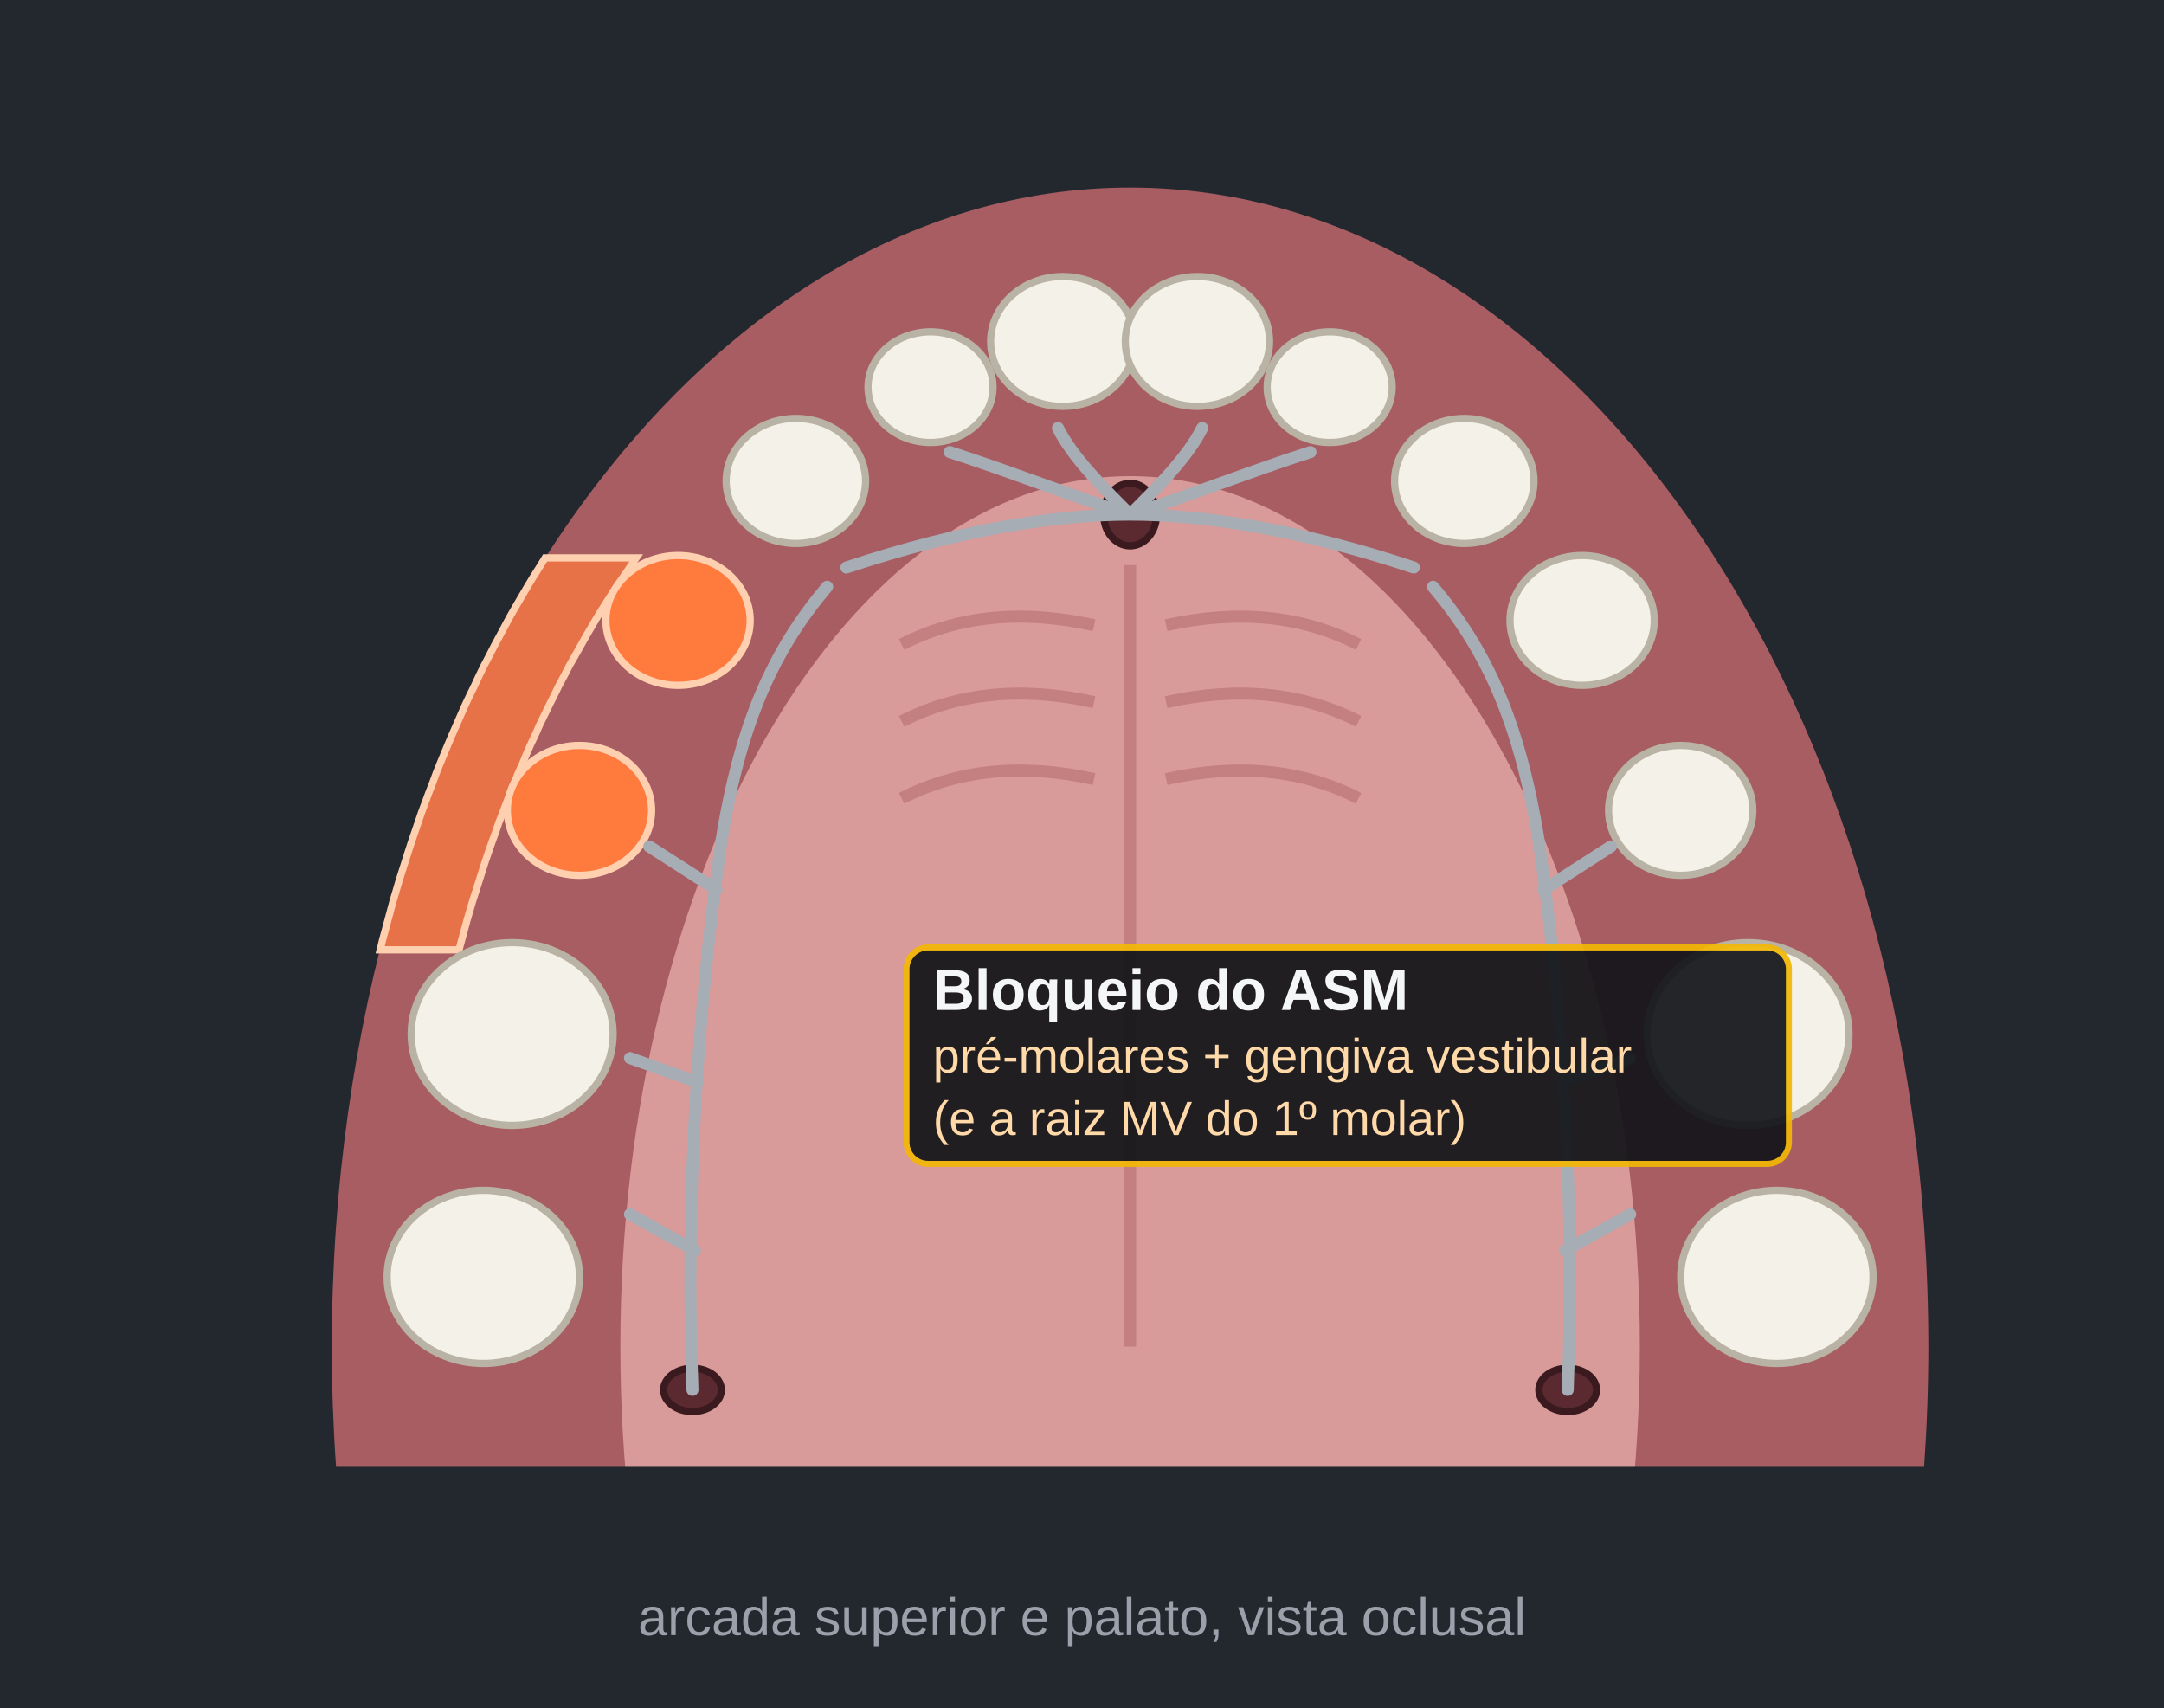
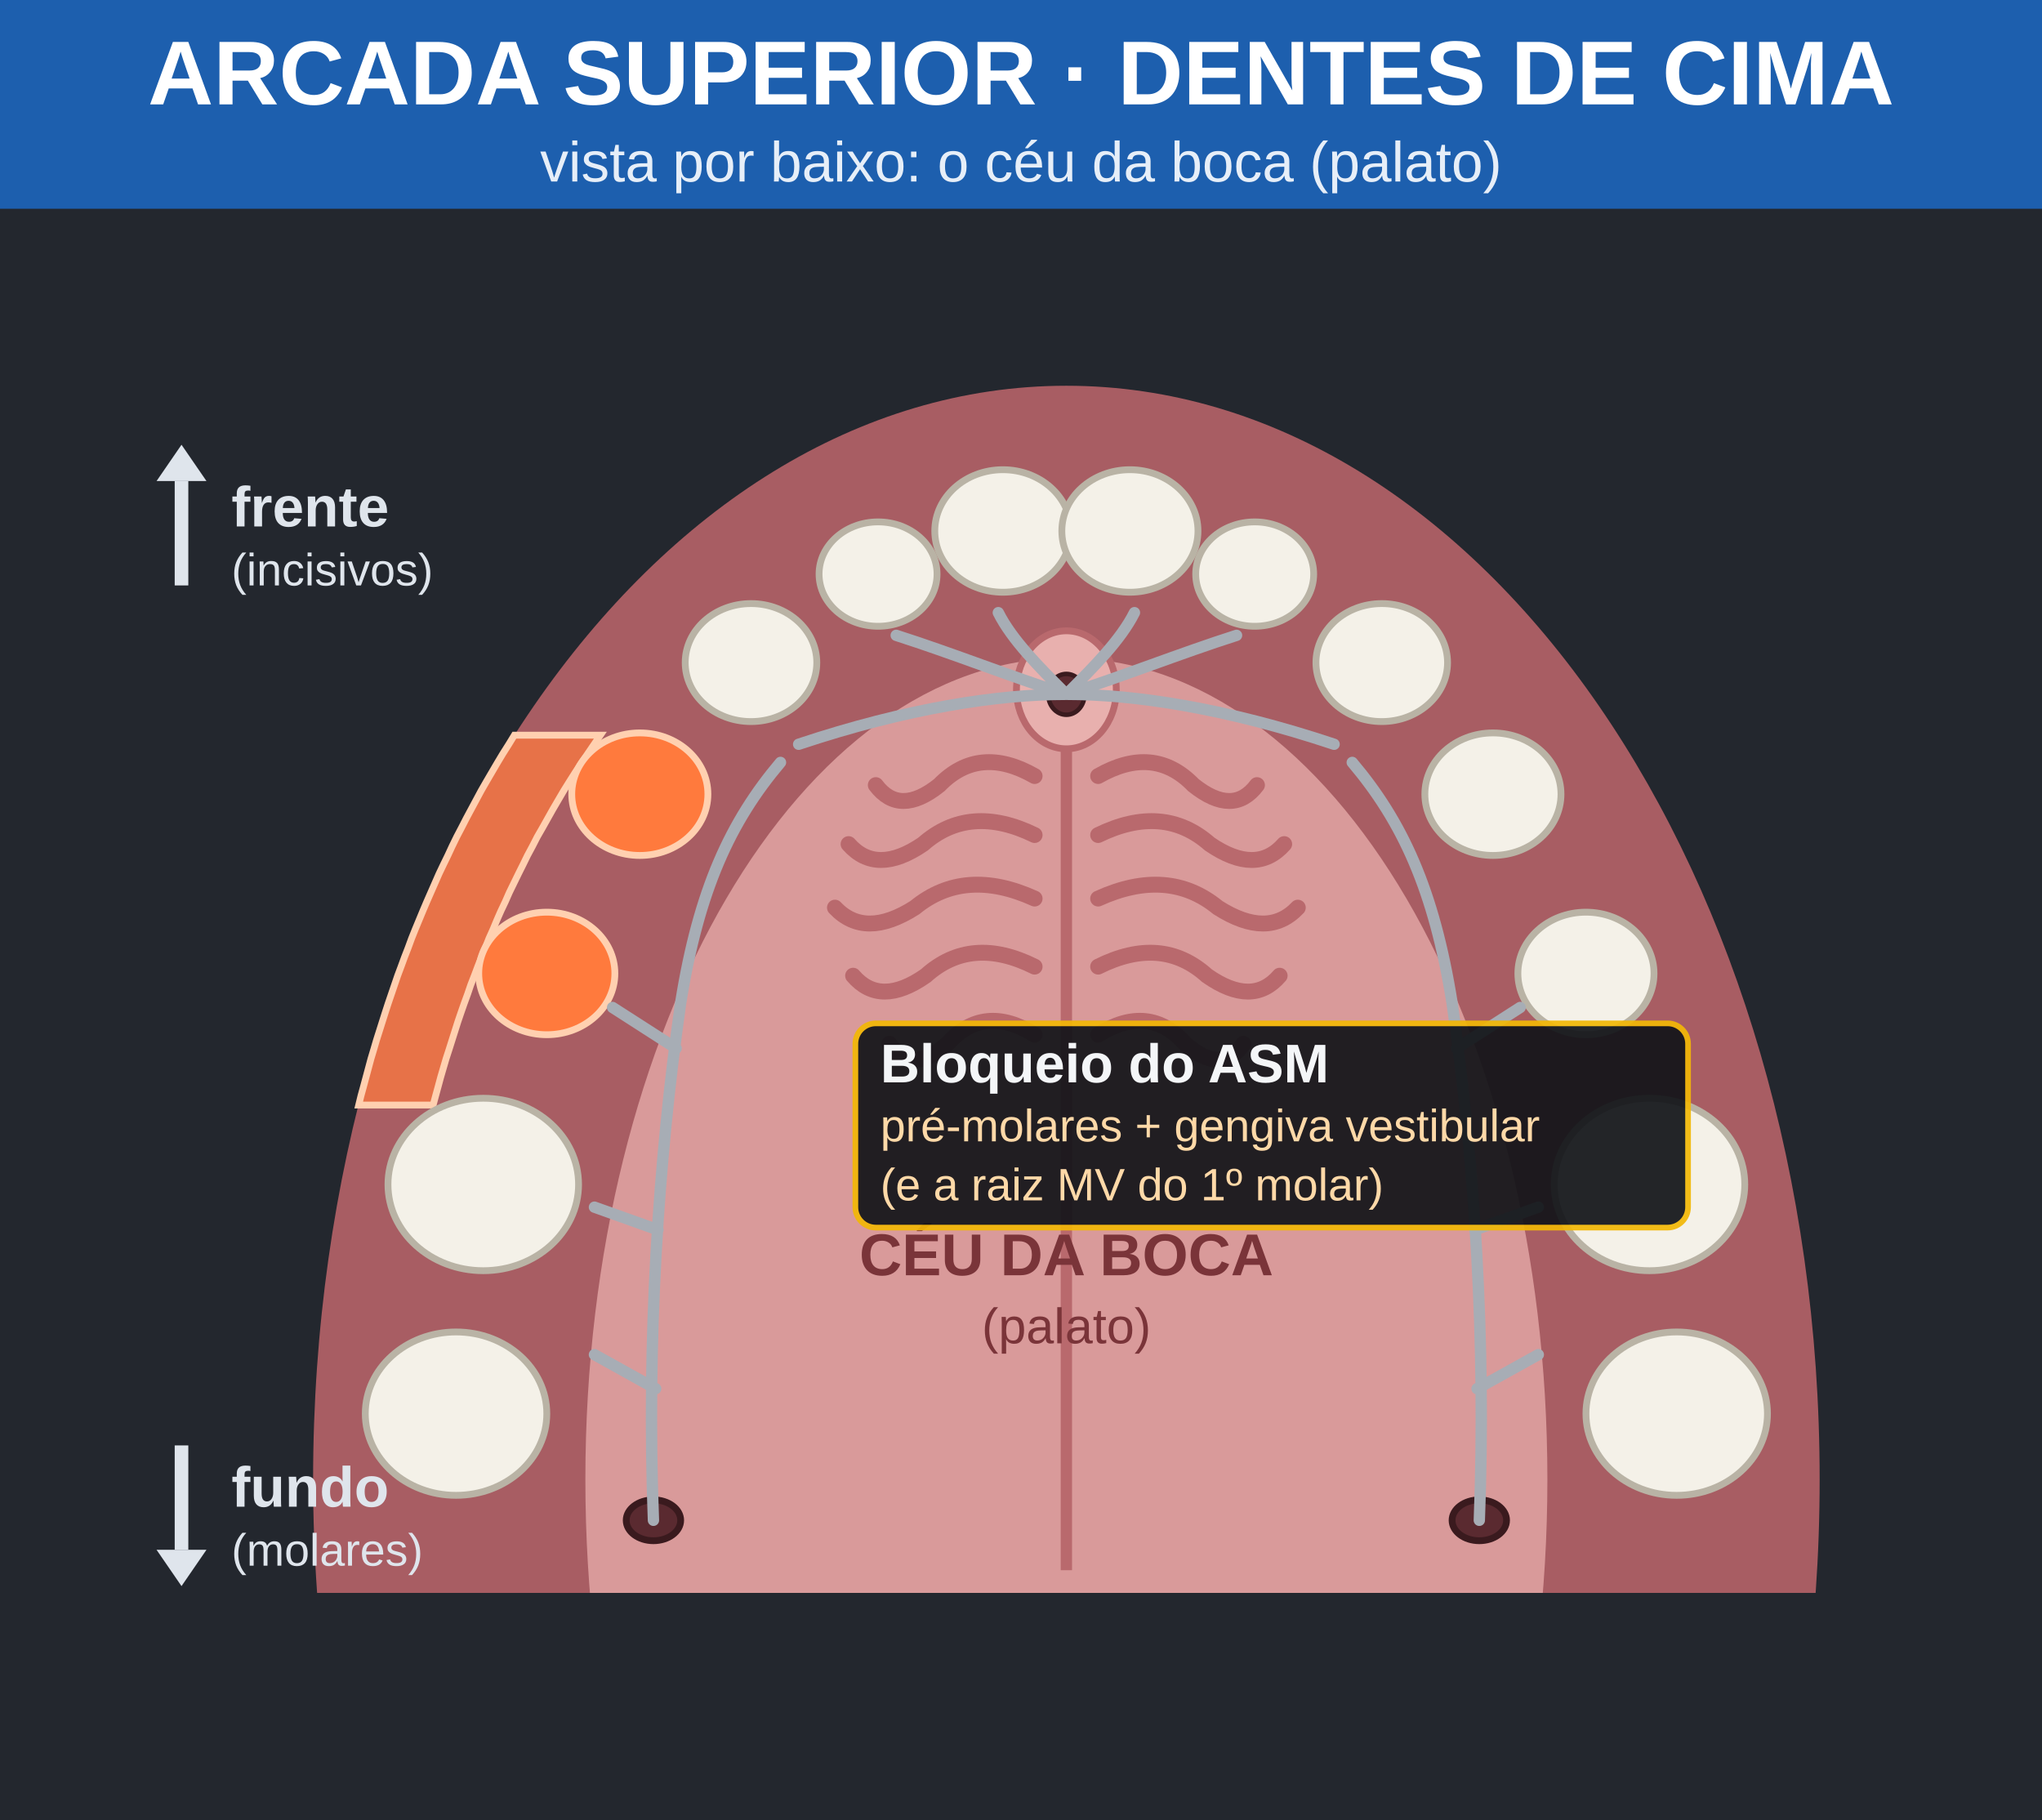
- <svg xmlns="http://www.w3.org/2000/svg" viewBox="0 0 900 710" width="900" height="710" role="img">
-   <rect width="900" height="710" fill="#23272e" />
-   <ellipse cx="470" cy="560" rx="332" ry="482" fill="#a85d63" />
-   <ellipse cx="470" cy="560" rx="212" ry="362" fill="#d99a9a" />
-   <path d="M470 235 L470 560" stroke="#c47f80" stroke-width="5" fill="none" />
-   <path d="M455 260 q-45 -10 -80 8 M485 260 q45 -10 80 8" stroke="#c47f80" stroke-width="5" fill="none" />
-   <path d="M455 292 q-45 -10 -80 8 M485 292 q45 -10 80 8" stroke="#c47f80" stroke-width="5" fill="none" />
-   <path d="M455 324 q-45 -10 -80 8 M485 324 q45 -10 80 8" stroke="#c47f80" stroke-width="5" fill="none" />
-   <path d="M226.7 232.0 L224.2 236.1 L221.6 240.2 L219.2 244.2 L216.8 248.3 L214.4 252.4 L212.1 256.4 L209.9 260.5 L207.7 264.6 L205.5 268.7 L203.4 272.8 L201.3 276.8 L199.3 280.9 L197.4 285.0 L195.4 289.1 L193.5 293.1 L191.7 297.2 L189.9 301.3 L188.1 305.4 L186.4 309.4 L184.7 313.5 L183.0 317.6 L181.4 321.6 L179.9 325.7 L178.3 329.8 L176.8 333.9 L175.3 337.9 L173.9 342.0 L172.5 346.1 L171.1 350.2 L169.8 354.2 L168.5 358.3 L167.2 362.4 L165.9 366.5 L164.7 370.6 L163.5 374.6 L162.4 378.7 L161.3 382.8 L160.2 386.9 L159.1 390.9 L158.1 395.0 L190.9 395.0 L192.0 390.9 L193.1 386.9 L194.2 382.8 L195.4 378.7 L196.6 374.6 L197.9 370.6 L199.2 366.5 L200.5 362.4 L201.8 358.3 L203.2 354.2 L204.6 350.2 L206.1 346.1 L207.5 342.0 L209.1 337.9 L210.6 333.9 L212.2 329.8 L213.9 325.7 L215.5 321.6 L217.3 317.6 L219.0 313.5 L220.8 309.4 L222.7 305.4 L224.5 301.3 L226.5 297.2 L228.5 293.1 L230.5 289.1 L232.5 285.0 L234.7 280.9 L236.8 276.8 L239.1 272.8 L241.4 268.7 L243.7 264.6 L246.1 260.5 L248.5 256.4 L251.0 252.4 L253.6 248.3 L256.3 244.2 L259.0 240.2 L261.8 236.1 L264.6 232.0 Z" fill="#ff7a3d" fill-opacity="0.72" stroke="#ffd0b0" stroke-width="3" />
-   <rect x="0" y="610" width="900" height="200" fill="#23272e" />
-   <ellipse cx="442" cy="142" rx="30" ry="27" fill="#f4f1e8" stroke="#b9b3a5" stroke-width="3" />
-   <ellipse cx="498" cy="142" rx="30" ry="27" fill="#f4f1e8" stroke="#b9b3a5" stroke-width="3" />
-   <ellipse cx="387" cy="161" rx="26" ry="23" fill="#f4f1e8" stroke="#b9b3a5" stroke-width="3" />
-   <ellipse cx="553" cy="161" rx="26" ry="23" fill="#f4f1e8" stroke="#b9b3a5" stroke-width="3" />
-   <ellipse cx="331" cy="200" rx="29" ry="26" fill="#f4f1e8" stroke="#b9b3a5" stroke-width="3" />
-   <ellipse cx="609" cy="200" rx="29" ry="26" fill="#f4f1e8" stroke="#b9b3a5" stroke-width="3" />
-   <ellipse cx="282" cy="258" rx="30" ry="27" fill="#ff7a3d" stroke="#ffd0b0" stroke-width="3" />
-   <ellipse cx="658" cy="258" rx="30" ry="27" fill="#f4f1e8" stroke="#b9b3a5" stroke-width="3" />
-   <ellipse cx="241" cy="337" rx="30" ry="27" fill="#ff7a3d" stroke="#ffd0b0" stroke-width="3" />
-   <ellipse cx="699" cy="337" rx="30" ry="27" fill="#f4f1e8" stroke="#b9b3a5" stroke-width="3" />
-   <ellipse cx="213" cy="430" rx="42" ry="38" fill="#f4f1e8" stroke="#b9b3a5" stroke-width="3" />
-   <ellipse cx="727" cy="430" rx="42" ry="38" fill="#f4f1e8" stroke="#b9b3a5" stroke-width="3" />
-   <ellipse cx="201" cy="531" rx="40" ry="36" fill="#f4f1e8" stroke="#b9b3a5" stroke-width="3" />
-   <ellipse cx="739" cy="531" rx="40" ry="36" fill="#f4f1e8" stroke="#b9b3a5" stroke-width="3" />
-   <ellipse cx="470" cy="214" rx="11" ry="13" fill="#5a2a30" stroke="#3a1a1e" stroke-width="3" />
-   <ellipse cx="288" cy="578" rx="12" ry="9" fill="#5a2a30" stroke="#3a1a1e" stroke-width="3" />
-   <ellipse cx="652" cy="578" rx="12" ry="9" fill="#5a2a30" stroke="#3a1a1e" stroke-width="3" />
-   <path d="M470 214 C440 214 400 220 352 236 M470 214 C445 206 420 196 395 188 M470 214 C458 202 446 190 440 178 M470 214 C500 214 540 220 588 236 M470 214 C495 206 520 196 545 188 M470 214 C482 202 494 190 500 178" fill="none" stroke="#a7adb5" stroke-width="5" stroke-linecap="round" stroke-linejoin="round" />
-   <path d="M288 578 C285 500 290 420 300 350 C308 300 322 270 344 244 M289 520 L262 505 M290 450 L262 440 M298 370 L270 352" fill="none" stroke="#a7adb5" stroke-width="5" stroke-linecap="round" stroke-linejoin="round" />
-   <path d="M652 578 C655 500 650 420 640 350 C632 300 618 270 596 244 M651 520 L678 505 M650 450 L678 440 M642 370 L670 352" fill="none" stroke="#a7adb5" stroke-width="5" stroke-linecap="round" stroke-linejoin="round" />
-   <text x="450" y="680" text-anchor="middle" font-size="22" font-weight="400" font-family="Arial,Helvetica,sans-serif" fill="#9aa1ab">arcada superior e palato, vista oclusal</text>
-   <rect x="377" y="394" width="367" height="90" rx="9" fill="#111418" opacity="0.92" stroke="#f2b705" stroke-width="2.5" />
-   <text x="388" y="420" text-anchor="start" font-size="24" font-weight="700" font-family="Arial,Helvetica,sans-serif" fill="#f4f6f8">Bloqueio do ASM</text>
-   <text x="388" y="446" text-anchor="start" font-size="20" font-weight="400" font-family="Arial,Helvetica,sans-serif" fill="#ffd9a8">pré-molares + gengiva vestibular</text>
-   <text x="388" y="472" text-anchor="start" font-size="20" font-weight="400" font-family="Arial,Helvetica,sans-serif" fill="#ffd9a8">(e a raiz MV do 1º molar)</text>
+ <svg xmlns="http://www.w3.org/2000/svg" viewBox="0 0 900 802" width="900" height="802" role="img">
+   <rect width="900" height="802" fill="#23272e" />
+   <rect width="900" height="92" fill="#1d5fae" />
+   <text x="450.0" y="46" text-anchor="middle" font-size="40" font-weight="700" font-family="Arial,Helvetica,sans-serif" fill="#ffffff">ARCADA SUPERIOR · DENTES DE CIMA</text>
+   <text x="450.0" y="80" text-anchor="middle" font-size="25" font-weight="400" font-family="Arial,Helvetica,sans-serif" fill="#e6eef8">vista por baixo: o céu da boca (palato)</text>
+   <g transform="translate(0 92)">
+     <ellipse cx="470" cy="560" rx="332" ry="482" fill="#a85d63" />
+     <ellipse cx="470" cy="560" rx="212" ry="362" fill="#d99a9a" />
+     <path d="M470 236 L470 600" stroke="#b9696d" stroke-width="5" fill="none" />
+     <path d="M456 250 q-24.5 -14 -42.0 4 q-17.5 14 -28.0 0" stroke="#b9696d" stroke-width="7" fill="none" stroke-linecap="round" />
+     <path d="M484 250 q24.5 -14 42.0 4 q17.5 14 28.0 0" stroke="#b9696d" stroke-width="7" fill="none" stroke-linecap="round" />
+     <path d="M456 276 q-28.7 -14 -49.2 4 q-20.5 14 -32.8 0" stroke="#b9696d" stroke-width="7" fill="none" stroke-linecap="round" />
+     <path d="M484 276 q28.7 -14 49.2 4 q20.5 14 32.8 0" stroke="#b9696d" stroke-width="7" fill="none" stroke-linecap="round" />
+     <path d="M456 304 q-30.8 -14 -52.8 4 q-22.0 14 -35.2 0" stroke="#b9696d" stroke-width="7" fill="none" stroke-linecap="round" />
+     <path d="M484 304 q30.8 -14 52.8 4 q22.0 14 35.2 0" stroke="#b9696d" stroke-width="7" fill="none" stroke-linecap="round" />
+     <path d="M456 334 q-28.0 -14 -48.0 4 q-20.0 14 -32.0 0" stroke="#b9696d" stroke-width="7" fill="none" stroke-linecap="round" />
+     <path d="M484 334 q28.0 -14 48.0 4 q20.0 14 32.0 0" stroke="#b9696d" stroke-width="7" fill="none" stroke-linecap="round" />
+     <path d="M456 364 q-22.4 -14 -38.4 4 q-16.0 14 -25.6 0" stroke="#b9696d" stroke-width="7" fill="none" stroke-linecap="round" />
+     <path d="M484 364 q22.4 -14 38.4 4 q16.0 14 25.6 0" stroke="#b9696d" stroke-width="7" fill="none" stroke-linecap="round" />
+     <path d="M226.7 232.0 L224.2 236.1 L221.6 240.2 L219.2 244.2 L216.8 248.3 L214.4 252.4 L212.1 256.4 L209.9 260.5 L207.7 264.6 L205.5 268.7 L203.4 272.8 L201.3 276.8 L199.3 280.9 L197.4 285.0 L195.4 289.1 L193.5 293.1 L191.7 297.2 L189.9 301.3 L188.1 305.4 L186.4 309.4 L184.7 313.5 L183.0 317.6 L181.4 321.6 L179.9 325.7 L178.3 329.8 L176.8 333.9 L175.3 337.9 L173.9 342.0 L172.5 346.1 L171.1 350.2 L169.8 354.2 L168.5 358.3 L167.2 362.4 L165.9 366.5 L164.7 370.6 L163.5 374.6 L162.4 378.7 L161.3 382.8 L160.2 386.9 L159.1 390.9 L158.1 395.0 L190.9 395.0 L192.0 390.9 L193.1 386.9 L194.2 382.8 L195.4 378.7 L196.6 374.6 L197.9 370.6 L199.2 366.5 L200.5 362.4 L201.8 358.3 L203.2 354.2 L204.6 350.2 L206.1 346.1 L207.5 342.0 L209.1 337.9 L210.6 333.9 L212.2 329.8 L213.9 325.7 L215.5 321.6 L217.3 317.6 L219.0 313.5 L220.8 309.4 L222.7 305.4 L224.5 301.3 L226.5 297.2 L228.5 293.1 L230.5 289.1 L232.5 285.0 L234.7 280.9 L236.8 276.8 L239.1 272.8 L241.4 268.7 L243.7 264.6 L246.1 260.5 L248.5 256.4 L251.0 252.4 L253.6 248.3 L256.3 244.2 L259.0 240.2 L261.8 236.1 L264.6 232.0 Z" fill="#ff7a3d" fill-opacity="0.72" stroke="#ffd0b0" stroke-width="3" />
+     <rect x="0" y="610" width="900" height="200" fill="#23272e" />
+     <ellipse cx="442" cy="142" rx="30" ry="27" fill="#f4f1e8" stroke="#b9b3a5" stroke-width="3" />
+     <ellipse cx="498" cy="142" rx="30" ry="27" fill="#f4f1e8" stroke="#b9b3a5" stroke-width="3" />
+     <ellipse cx="387" cy="161" rx="26" ry="23" fill="#f4f1e8" stroke="#b9b3a5" stroke-width="3" />
+     <ellipse cx="553" cy="161" rx="26" ry="23" fill="#f4f1e8" stroke="#b9b3a5" stroke-width="3" />
+     <ellipse cx="331" cy="200" rx="29" ry="26" fill="#f4f1e8" stroke="#b9b3a5" stroke-width="3" />
+     <ellipse cx="609" cy="200" rx="29" ry="26" fill="#f4f1e8" stroke="#b9b3a5" stroke-width="3" />
+     <ellipse cx="282" cy="258" rx="30" ry="27" fill="#ff7a3d" stroke="#ffd0b0" stroke-width="3" />
+     <ellipse cx="658" cy="258" rx="30" ry="27" fill="#f4f1e8" stroke="#b9b3a5" stroke-width="3" />
+     <ellipse cx="241" cy="337" rx="30" ry="27" fill="#ff7a3d" stroke="#ffd0b0" stroke-width="3" />
+     <ellipse cx="699" cy="337" rx="30" ry="27" fill="#f4f1e8" stroke="#b9b3a5" stroke-width="3" />
+     <ellipse cx="213" cy="430" rx="42" ry="38" fill="#f4f1e8" stroke="#b9b3a5" stroke-width="3" />
+     <ellipse cx="727" cy="430" rx="42" ry="38" fill="#f4f1e8" stroke="#b9b3a5" stroke-width="3" />
+     <ellipse cx="201" cy="531" rx="40" ry="36" fill="#f4f1e8" stroke="#b9b3a5" stroke-width="3" />
+     <ellipse cx="739" cy="531" rx="40" ry="36" fill="#f4f1e8" stroke="#b9b3a5" stroke-width="3" />
+     <ellipse cx="470" cy="212" rx="22" ry="26" fill="#e8b0ae" stroke="#b9696d" stroke-width="3" />
+     <ellipse cx="470" cy="214" rx="8" ry="9" fill="#5a2a30" stroke="#3a1a1e" stroke-width="2" />
+     <ellipse cx="288" cy="578" rx="12" ry="9" fill="#5a2a30" stroke="#3a1a1e" stroke-width="3" />
+     <ellipse cx="652" cy="578" rx="12" ry="9" fill="#5a2a30" stroke="#3a1a1e" stroke-width="3" />
+     <path d="M470 214 C440 214 400 220 352 236 M470 214 C445 206 420 196 395 188 M470 214 C458 202 446 190 440 178 M470 214 C500 214 540 220 588 236 M470 214 C495 206 520 196 545 188 M470 214 C482 202 494 190 500 178" fill="none" stroke="#a7adb5" stroke-width="5" stroke-linecap="round" stroke-linejoin="round" />
+     <path d="M288 578 C285 500 290 420 300 350 C308 300 322 270 344 244 M289 520 L262 505 M290 450 L262 440 M298 370 L270 352" fill="none" stroke="#a7adb5" stroke-width="5" stroke-linecap="round" stroke-linejoin="round" />
+     <path d="M652 578 C655 500 650 420 640 350 C632 300 618 270 596 244 M651 520 L678 505 M650 450 L678 440 M642 370 L670 352" fill="none" stroke="#a7adb5" stroke-width="5" stroke-linecap="round" stroke-linejoin="round" />
+     <text x="470" y="470" text-anchor="middle" font-size="26" font-weight="700" font-family="Arial,Helvetica,sans-serif" fill="#7a3439">CÉU DA BOCA</text>
+     <text x="470" y="500" text-anchor="middle" font-size="22" font-weight="400" font-family="Arial,Helvetica,sans-serif" fill="#7a3439">(palato)</text>
+     <path d="M80 166 L80 120" stroke="#dfe5ec" stroke-width="6" />
+     <polygon points="80,104 91,120 69,120" fill="#dfe5ec" />
+     <text x="102" y="152.0" text-anchor="start" font-size="25" font-weight="700" font-family="Arial,Helvetica,sans-serif" fill="#dfe5ec" />
+     <text x="102" y="140" text-anchor="start" font-size="25" font-weight="700" font-family="Arial,Helvetica,sans-serif" fill="#dfe5ec">frente</text>
+     <text x="102" y="166" text-anchor="start" font-size="20" font-weight="400" font-family="Arial,Helvetica,sans-serif" fill="#dfe5ec">(incisivos)</text>
+     <path d="M80 545 L80 591" stroke="#dfe5ec" stroke-width="6" />
+     <polygon points="80,607 69,591 91,591" fill="#dfe5ec" />
+     <text x="102" y="577.0" text-anchor="start" font-size="25" font-weight="700" font-family="Arial,Helvetica,sans-serif" fill="#dfe5ec" />
+     <text x="102" y="572" text-anchor="start" font-size="25" font-weight="700" font-family="Arial,Helvetica,sans-serif" fill="#dfe5ec">fundo</text>
+     <text x="102" y="598" text-anchor="start" font-size="20" font-weight="400" font-family="Arial,Helvetica,sans-serif" fill="#dfe5ec">(molares)</text>
+     <rect x="377" y="359" width="367" height="90" rx="9" fill="#111418" opacity="0.92" stroke="#f2b705" stroke-width="2.5" />
+     <text x="388" y="385" text-anchor="start" font-size="24" font-weight="700" font-family="Arial,Helvetica,sans-serif" fill="#f4f6f8">Bloqueio do ASM</text>
+     <text x="388" y="411" text-anchor="start" font-size="20" font-weight="400" font-family="Arial,Helvetica,sans-serif" fill="#ffd9a8">pré-molares + gengiva vestibular</text>
+     <text x="388" y="437" text-anchor="start" font-size="20" font-weight="400" font-family="Arial,Helvetica,sans-serif" fill="#ffd9a8">(e a raiz MV do 1º molar)</text>
+   </g>
</svg>
